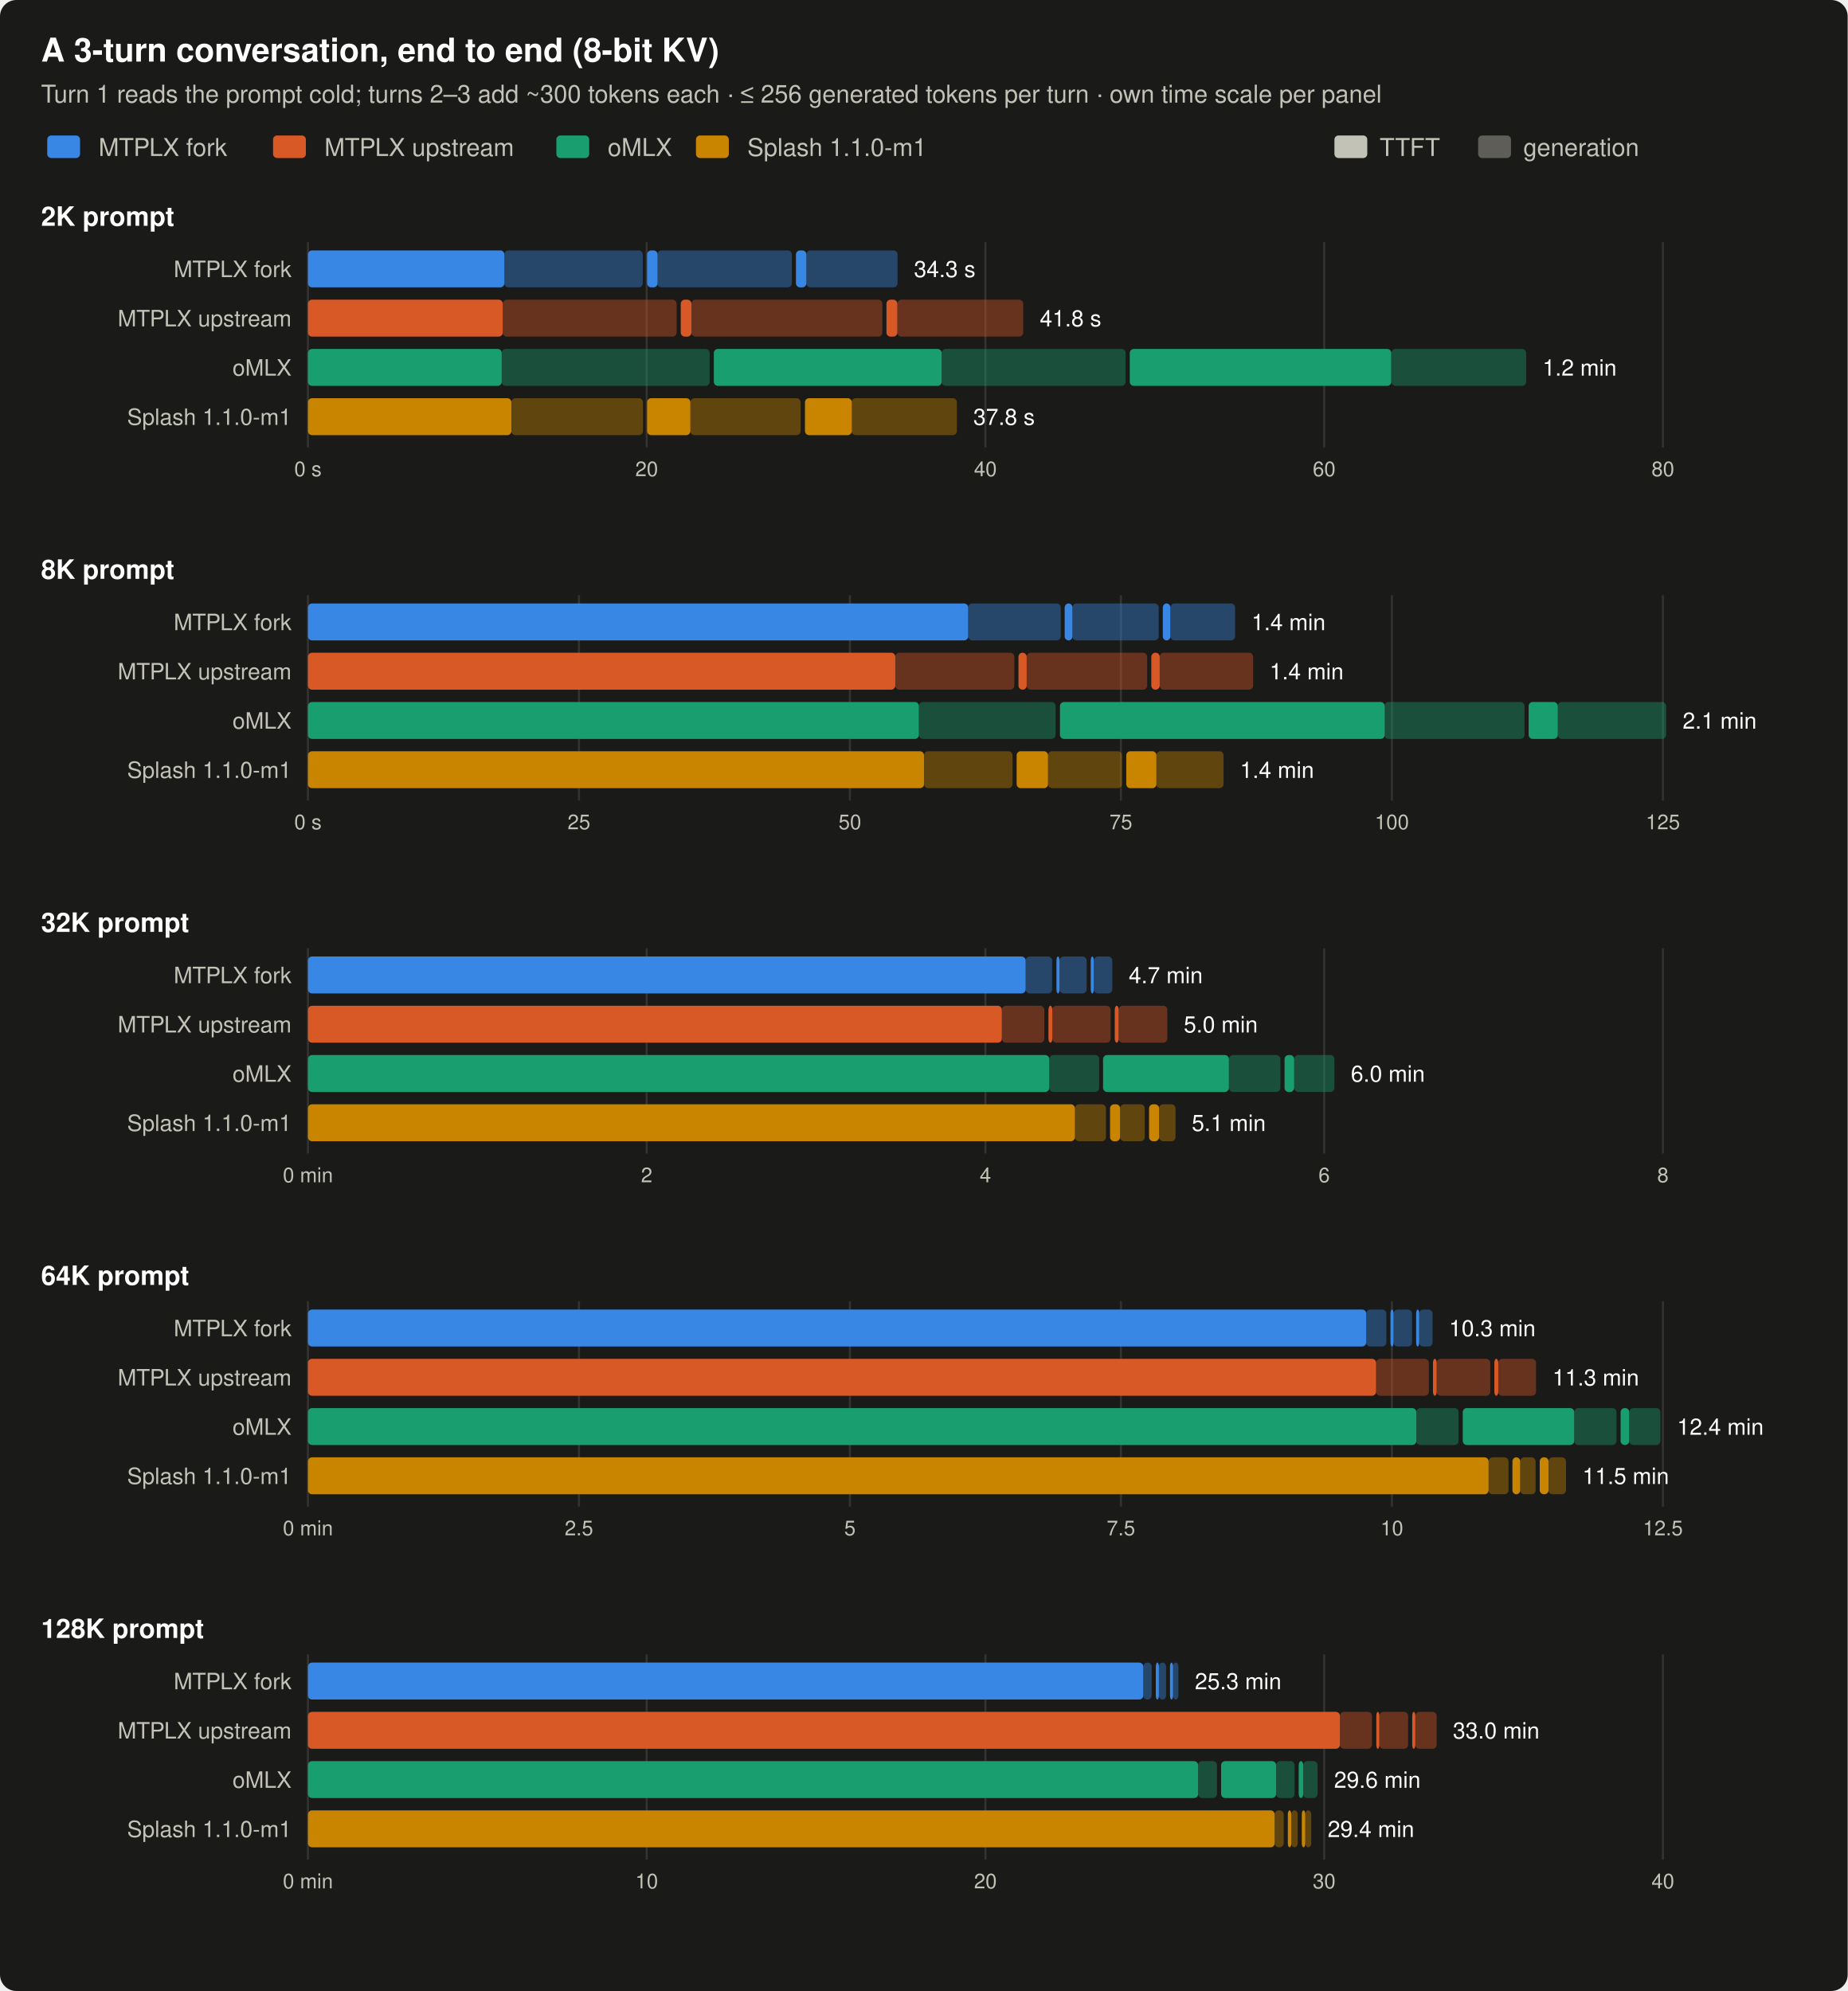
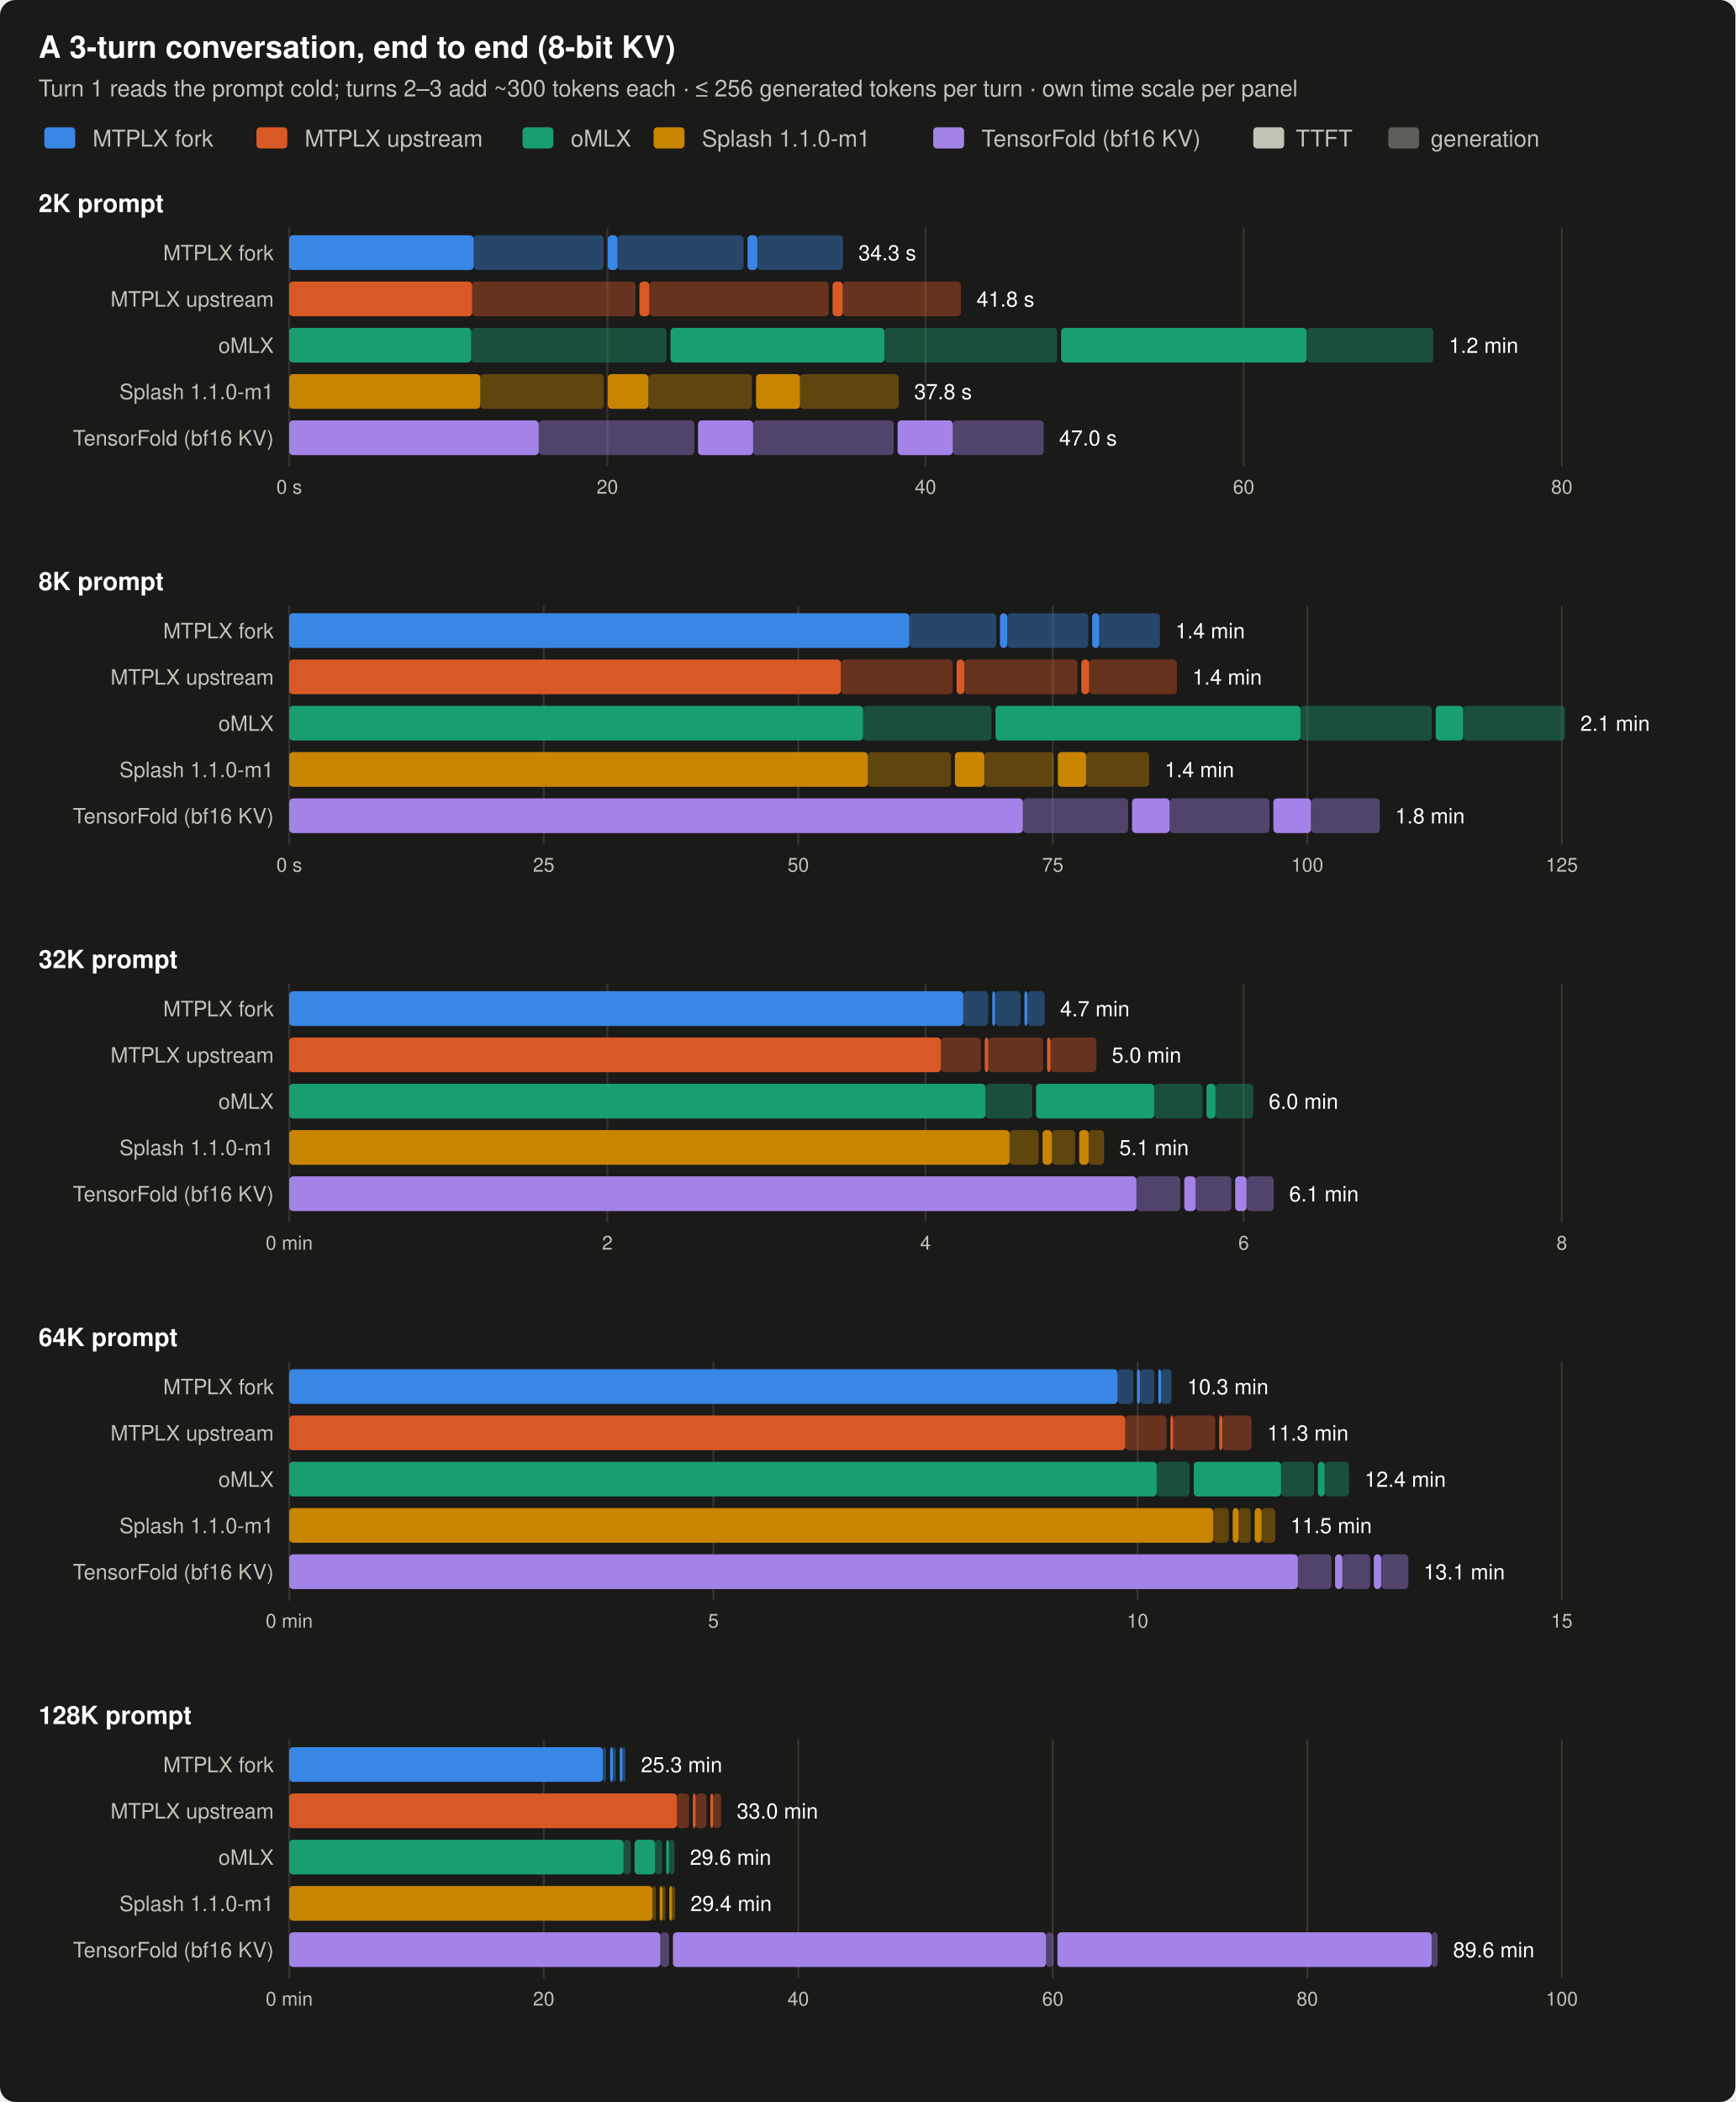
- <svg xmlns="http://www.w3.org/2000/svg" viewBox="0 0 900 970" width="900" height="970" role="img" aria-label="A 3-turn conversation, end to end (8-bit KV)" font-family="-apple-system,BlinkMacSystemFont,Segoe UI,Helvetica,Arial,sans-serif">
-   <rect width="900" height="970" rx="8" fill="#1a1a19" />
+ <svg xmlns="http://www.w3.org/2000/svg" viewBox="0 0 900 1090" width="900" height="1090" role="img" aria-label="A 3-turn conversation, end to end (8-bit KV)" font-family="-apple-system,BlinkMacSystemFont,Segoe UI,Helvetica,Arial,sans-serif">
+   <rect width="900" height="1090" rx="8" fill="#1a1a19" />
  <text x="20" y="30" fill="#ffffff" font-size="16" font-weight="600">A 3-turn conversation, end to end (8-bit KV)</text>
  <text x="20" y="50" fill="#c3c2b7" font-size="12">Turn 1 reads the prompt cold; turns 2–3 add ~300 tokens each · ≤ 256 generated tokens per turn · own time scale per panel</text>
  <rect x="23" y="66" width="16" height="11" rx="2" fill="#3987e5" />
  <text x="48" y="76" fill="#c3c2b7" font-size="12">MTPLX fork</text>
  <rect x="133" y="66" width="16" height="11" rx="2" fill="#d95926" />
  <text x="158" y="76" fill="#c3c2b7" font-size="12">MTPLX upstream</text>
  <rect x="271" y="66" width="16" height="11" rx="2" fill="#199e70" />
  <text x="296" y="76" fill="#c3c2b7" font-size="12">oMLX</text>
  <rect x="339" y="66" width="16" height="11" rx="2" fill="#c98500" />
  <text x="364" y="76" fill="#c3c2b7" font-size="12">Splash 1.1.0-m1</text>
+   <rect x="484" y="66" width="16" height="11" rx="2" fill="#a483e8" />
+   <text x="509" y="76" fill="#c3c2b7" font-size="12">TensorFold (bf16 KV)</text>
  <rect x="650" y="66" width="16" height="11" rx="2" fill="#c3c2b7" />
  <text x="672" y="76" fill="#c3c2b7" font-size="12">TTFT</text>
  <rect x="720" y="66" width="16" height="11" rx="2" fill="#c3c2b7" fill-opacity="0.4" />
  <text x="742" y="76" fill="#c3c2b7" font-size="12">generation</text>
  <text x="20" y="110" fill="#ffffff" font-size="13" font-weight="600">2K prompt</text>
-   <line x1="150.0" x2="150.0" y1="118" y2="218" stroke="#34332f" />
-   <text x="150.0" y="232" fill="#c3c2b7" font-size="10" text-anchor="middle">0 s</text>
-   <line x1="315.0" x2="315.0" y1="118" y2="218" stroke="#34332f" />
-   <text x="315.0" y="232" fill="#c3c2b7" font-size="10" text-anchor="middle">20 </text>
-   <line x1="480.0" x2="480.0" y1="118" y2="218" stroke="#34332f" />
-   <text x="480.0" y="232" fill="#c3c2b7" font-size="10" text-anchor="middle">40 </text>
-   <line x1="645.0" x2="645.0" y1="118" y2="218" stroke="#34332f" />
-   <text x="645.0" y="232" fill="#c3c2b7" font-size="10" text-anchor="middle">60 </text>
-   <line x1="810.0" x2="810.0" y1="118" y2="218" stroke="#34332f" />
-   <text x="810.0" y="232" fill="#c3c2b7" font-size="10" text-anchor="middle">80 </text>
+   <line x1="150.0" x2="150.0" y1="118" y2="242" stroke="#34332f" />
+   <text x="150.0" y="256" fill="#c3c2b7" font-size="10" text-anchor="middle">0 s</text>
+   <line x1="315.0" x2="315.0" y1="118" y2="242" stroke="#34332f" />
+   <text x="315.0" y="256" fill="#c3c2b7" font-size="10" text-anchor="middle">20 </text>
+   <line x1="480.0" x2="480.0" y1="118" y2="242" stroke="#34332f" />
+   <text x="480.0" y="256" fill="#c3c2b7" font-size="10" text-anchor="middle">40 </text>
+   <line x1="645.0" x2="645.0" y1="118" y2="242" stroke="#34332f" />
+   <text x="645.0" y="256" fill="#c3c2b7" font-size="10" text-anchor="middle">60 </text>
+   <line x1="810.0" x2="810.0" y1="118" y2="242" stroke="#34332f" />
+   <text x="810.0" y="256" fill="#c3c2b7" font-size="10" text-anchor="middle">80 </text>
  <text x="142" y="135" fill="#c3c2b7" font-size="11" text-anchor="end">MTPLX fork</text>
  <rect x="150.0" y="122" width="95.7" height="18" rx="2" fill="#3987e5" />
  <rect x="245.7" y="122" width="67.4" height="18" rx="2" fill="#3987e5" fill-opacity="0.4" />
  <rect x="315.2" y="122" width="5.1" height="18" rx="2" fill="#3987e5" />
  <rect x="320.2" y="122" width="65.5" height="18" rx="2" fill="#3987e5" fill-opacity="0.4" />
  <rect x="387.7" y="122" width="5.1" height="18" rx="2" fill="#3987e5" />
  <rect x="392.8" y="122" width="44.4" height="18" rx="2" fill="#3987e5" fill-opacity="0.4" />
  <text x="445.2" y="135" fill="#ffffff" font-size="11">34.3 s</text>
  <text x="142" y="159" fill="#c3c2b7" font-size="11" text-anchor="end">MTPLX upstream</text>
  <rect x="150.0" y="146" width="94.9" height="18" rx="2" fill="#d95926" />
  <rect x="244.9" y="146" width="84.7" height="18" rx="2" fill="#d95926" fill-opacity="0.4" />
  <rect x="331.6" y="146" width="5.2" height="18" rx="2" fill="#d95926" />
  <rect x="336.8" y="146" width="93.0" height="18" rx="2" fill="#d95926" fill-opacity="0.4" />
  <rect x="431.8" y="146" width="5.3" height="18" rx="2" fill="#d95926" />
  <rect x="437.1" y="146" width="61.3" height="18" rx="2" fill="#d95926" fill-opacity="0.4" />
  <text x="506.5" y="159" fill="#ffffff" font-size="11">41.8 s</text>
  <text x="142" y="183" fill="#c3c2b7" font-size="11" text-anchor="end">oMLX</text>
  <rect x="150.0" y="170" width="94.4" height="18" rx="2" fill="#199e70" />
  <rect x="244.4" y="170" width="101.3" height="18" rx="2" fill="#199e70" fill-opacity="0.4" />
  <rect x="347.7" y="170" width="111.0" height="18" rx="2" fill="#199e70" />
  <rect x="458.7" y="170" width="89.6" height="18" rx="2" fill="#199e70" fill-opacity="0.4" />
  <rect x="550.3" y="170" width="127.4" height="18" rx="2" fill="#199e70" />
  <rect x="677.8" y="170" width="65.6" height="18" rx="2" fill="#199e70" fill-opacity="0.4" />
  <text x="751.4" y="183" fill="#ffffff" font-size="11">1.2 min</text>
  <text x="142" y="207" fill="#c3c2b7" font-size="11" text-anchor="end">Splash 1.1.0-m1</text>
  <rect x="150.0" y="194" width="99.1" height="18" rx="2" fill="#c98500" />
  <rect x="249.1" y="194" width="64.1" height="18" rx="2" fill="#c98500" fill-opacity="0.4" />
  <rect x="315.2" y="194" width="21.1" height="18" rx="2" fill="#c98500" />
  <rect x="336.3" y="194" width="53.7" height="18" rx="2" fill="#c98500" fill-opacity="0.4" />
  <rect x="392.1" y="194" width="22.8" height="18" rx="2" fill="#c98500" />
  <rect x="414.8" y="194" width="51.3" height="18" rx="2" fill="#c98500" fill-opacity="0.4" />
  <text x="474.1" y="207" fill="#ffffff" font-size="11">37.8 s</text>
-   <text x="20" y="282" fill="#ffffff" font-size="13" font-weight="600">8K prompt</text>
-   <line x1="150.0" x2="150.0" y1="290" y2="390" stroke="#34332f" />
-   <text x="150.0" y="404" fill="#c3c2b7" font-size="10" text-anchor="middle">0 s</text>
-   <line x1="282.0" x2="282.0" y1="290" y2="390" stroke="#34332f" />
-   <text x="282.0" y="404" fill="#c3c2b7" font-size="10" text-anchor="middle">25 </text>
-   <line x1="414.0" x2="414.0" y1="290" y2="390" stroke="#34332f" />
-   <text x="414.0" y="404" fill="#c3c2b7" font-size="10" text-anchor="middle">50 </text>
-   <line x1="546.0" x2="546.0" y1="290" y2="390" stroke="#34332f" />
-   <text x="546.0" y="404" fill="#c3c2b7" font-size="10" text-anchor="middle">75 </text>
-   <line x1="678.0" x2="678.0" y1="290" y2="390" stroke="#34332f" />
-   <text x="678.0" y="404" fill="#c3c2b7" font-size="10" text-anchor="middle">100 </text>
-   <line x1="810.0" x2="810.0" y1="290" y2="390" stroke="#34332f" />
-   <text x="810.0" y="404" fill="#c3c2b7" font-size="10" text-anchor="middle">125 </text>
-   <text x="142" y="307" fill="#c3c2b7" font-size="11" text-anchor="end">MTPLX fork</text>
-   <rect x="150.0" y="294" width="321.6" height="18" rx="2" fill="#3987e5" />
-   <rect x="471.6" y="294" width="45.1" height="18" rx="2" fill="#3987e5" fill-opacity="0.4" />
-   <rect x="518.6" y="294" width="3.8" height="18" rx="2" fill="#3987e5" />
-   <rect x="522.4" y="294" width="42.0" height="18" rx="2" fill="#3987e5" fill-opacity="0.4" />
-   <rect x="566.4" y="294" width="3.7" height="18" rx="2" fill="#3987e5" />
-   <rect x="570.1" y="294" width="31.5" height="18" rx="2" fill="#3987e5" fill-opacity="0.4" />
-   <text x="609.6" y="307" fill="#ffffff" font-size="11">1.4 min</text>
-   <text x="142" y="331" fill="#c3c2b7" font-size="11" text-anchor="end">MTPLX upstream</text>
-   <rect x="150.0" y="318" width="286.1" height="18" rx="2" fill="#d95926" />
-   <rect x="436.1" y="318" width="58.0" height="18" rx="2" fill="#d95926" fill-opacity="0.4" />
-   <rect x="496.1" y="318" width="4.0" height="18" rx="2" fill="#d95926" />
-   <rect x="500.1" y="318" width="58.7" height="18" rx="2" fill="#d95926" fill-opacity="0.4" />
-   <rect x="560.8" y="318" width="4.1" height="18" rx="2" fill="#d95926" />
-   <rect x="564.9" y="318" width="45.5" height="18" rx="2" fill="#d95926" fill-opacity="0.4" />
-   <text x="618.4" y="331" fill="#ffffff" font-size="11">1.4 min</text>
-   <text x="142" y="355" fill="#c3c2b7" font-size="11" text-anchor="end">oMLX</text>
-   <rect x="150.0" y="342" width="297.6" height="18" rx="2" fill="#199e70" />
-   <rect x="447.6" y="342" width="66.6" height="18" rx="2" fill="#199e70" fill-opacity="0.4" />
-   <rect x="516.3" y="342" width="158.2" height="18" rx="2" fill="#199e70" />
-   <rect x="674.4" y="342" width="68.2" height="18" rx="2" fill="#199e70" fill-opacity="0.4" />
-   <rect x="744.6" y="342" width="14.2" height="18" rx="2" fill="#199e70" />
-   <rect x="758.8" y="342" width="52.8" height="18" rx="2" fill="#199e70" fill-opacity="0.4" />
-   <text x="819.6" y="355" fill="#ffffff" font-size="11">2.1 min</text>
-   <text x="142" y="379" fill="#c3c2b7" font-size="11" text-anchor="end">Splash 1.1.0-m1</text>
-   <rect x="150.0" y="366" width="300.1" height="18" rx="2" fill="#c98500" />
-   <rect x="450.1" y="366" width="43.1" height="18" rx="2" fill="#c98500" fill-opacity="0.4" />
-   <rect x="495.2" y="366" width="15.3" height="18" rx="2" fill="#c98500" />
-   <rect x="510.5" y="366" width="36.0" height="18" rx="2" fill="#c98500" fill-opacity="0.4" />
-   <rect x="548.6" y="366" width="14.7" height="18" rx="2" fill="#c98500" />
-   <rect x="563.3" y="366" width="32.7" height="18" rx="2" fill="#c98500" fill-opacity="0.4" />
-   <text x="604.0" y="379" fill="#ffffff" font-size="11">1.4 min</text>
-   <text x="20" y="454" fill="#ffffff" font-size="13" font-weight="600">32K prompt</text>
-   <line x1="150.0" x2="150.0" y1="462" y2="562" stroke="#34332f" />
-   <text x="150.0" y="576" fill="#c3c2b7" font-size="10" text-anchor="middle">0 min</text>
-   <line x1="315.0" x2="315.0" y1="462" y2="562" stroke="#34332f" />
-   <text x="315.0" y="576" fill="#c3c2b7" font-size="10" text-anchor="middle">2 </text>
-   <line x1="480.0" x2="480.0" y1="462" y2="562" stroke="#34332f" />
-   <text x="480.0" y="576" fill="#c3c2b7" font-size="10" text-anchor="middle">4 </text>
-   <line x1="645.0" x2="645.0" y1="462" y2="562" stroke="#34332f" />
-   <text x="645.0" y="576" fill="#c3c2b7" font-size="10" text-anchor="middle">6 </text>
-   <line x1="810.0" x2="810.0" y1="462" y2="562" stroke="#34332f" />
-   <text x="810.0" y="576" fill="#c3c2b7" font-size="10" text-anchor="middle">8 </text>
-   <text x="142" y="479" fill="#c3c2b7" font-size="11" text-anchor="end">MTPLX fork</text>
-   <rect x="150.0" y="466" width="349.6" height="18" rx="2" fill="#3987e5" />
-   <rect x="499.6" y="466" width="12.9" height="18" rx="2" fill="#3987e5" fill-opacity="0.4" />
-   <rect x="514.6" y="466" width="1.5" height="18" rx="2" fill="#3987e5" />
-   <rect x="516.1" y="466" width="13.2" height="18" rx="2" fill="#3987e5" fill-opacity="0.4" />
-   <rect x="531.3" y="466" width="1.5" height="18" rx="2" fill="#3987e5" />
-   <rect x="532.8" y="466" width="9.0" height="18" rx="2" fill="#3987e5" fill-opacity="0.4" />
-   <text x="549.8" y="479" fill="#ffffff" font-size="11">4.7 min</text>
-   <text x="142" y="503" fill="#c3c2b7" font-size="11" text-anchor="end">MTPLX upstream</text>
-   <rect x="150.0" y="490" width="338.0" height="18" rx="2" fill="#d95926" />
-   <rect x="488.0" y="490" width="20.7" height="18" rx="2" fill="#d95926" fill-opacity="0.4" />
-   <rect x="510.7" y="490" width="1.9" height="18" rx="2" fill="#d95926" />
-   <rect x="512.6" y="490" width="28.4" height="18" rx="2" fill="#d95926" fill-opacity="0.4" />
-   <rect x="543.0" y="490" width="1.9" height="18" rx="2" fill="#d95926" />
-   <rect x="544.9" y="490" width="23.7" height="18" rx="2" fill="#d95926" fill-opacity="0.4" />
-   <text x="576.6" y="503" fill="#ffffff" font-size="11">5.0 min</text>
-   <text x="142" y="527" fill="#c3c2b7" font-size="11" text-anchor="end">oMLX</text>
-   <rect x="150.0" y="514" width="361.1" height="18" rx="2" fill="#199e70" />
-   <rect x="511.1" y="514" width="24.3" height="18" rx="2" fill="#199e70" fill-opacity="0.4" />
-   <rect x="537.3" y="514" width="61.3" height="18" rx="2" fill="#199e70" />
-   <rect x="598.6" y="514" width="25.1" height="18" rx="2" fill="#199e70" fill-opacity="0.4" />
-   <rect x="625.7" y="514" width="4.7" height="18" rx="2" fill="#199e70" />
-   <rect x="630.4" y="514" width="19.6" height="18" rx="2" fill="#199e70" fill-opacity="0.4" />
-   <text x="658.0" y="527" fill="#ffffff" font-size="11">6.0 min</text>
-   <text x="142" y="551" fill="#c3c2b7" font-size="11" text-anchor="end">Splash 1.1.0-m1</text>
-   <rect x="150.0" y="538" width="373.6" height="18" rx="2" fill="#c98500" />
-   <rect x="523.6" y="538" width="15.1" height="18" rx="2" fill="#c98500" fill-opacity="0.4" />
-   <rect x="540.7" y="538" width="4.9" height="18" rx="2" fill="#c98500" />
-   <rect x="545.6" y="538" width="12.0" height="18" rx="2" fill="#c98500" fill-opacity="0.4" />
-   <rect x="559.7" y="538" width="4.9" height="18" rx="2" fill="#c98500" />
-   <rect x="564.6" y="538" width="8.0" height="18" rx="2" fill="#c98500" fill-opacity="0.4" />
-   <text x="580.5" y="551" fill="#ffffff" font-size="11">5.1 min</text>
-   <text x="20" y="626" fill="#ffffff" font-size="13" font-weight="600">64K prompt</text>
-   <line x1="150.0" x2="150.0" y1="634" y2="734" stroke="#34332f" />
-   <text x="150.0" y="748" fill="#c3c2b7" font-size="10" text-anchor="middle">0 min</text>
-   <line x1="282.0" x2="282.0" y1="634" y2="734" stroke="#34332f" />
-   <text x="282.0" y="748" fill="#c3c2b7" font-size="10" text-anchor="middle">2.5 </text>
-   <line x1="414.0" x2="414.0" y1="634" y2="734" stroke="#34332f" />
-   <text x="414.0" y="748" fill="#c3c2b7" font-size="10" text-anchor="middle">5 </text>
-   <line x1="546.0" x2="546.0" y1="634" y2="734" stroke="#34332f" />
-   <text x="546.0" y="748" fill="#c3c2b7" font-size="10" text-anchor="middle">7.5 </text>
-   <line x1="678.0" x2="678.0" y1="634" y2="734" stroke="#34332f" />
-   <text x="678.0" y="748" fill="#c3c2b7" font-size="10" text-anchor="middle">10 </text>
-   <line x1="810.0" x2="810.0" y1="634" y2="734" stroke="#34332f" />
-   <text x="810.0" y="748" fill="#c3c2b7" font-size="10" text-anchor="middle">12.5 </text>
-   <text x="142" y="651" fill="#c3c2b7" font-size="11" text-anchor="end">MTPLX fork</text>
-   <rect x="150.0" y="638" width="515.5" height="18" rx="2" fill="#3987e5" />
-   <rect x="665.5" y="638" width="9.8" height="18" rx="2" fill="#3987e5" fill-opacity="0.4" />
-   <rect x="677.3" y="638" width="1.5" height="18" rx="2" fill="#3987e5" />
-   <rect x="678.8" y="638" width="9.0" height="18" rx="2" fill="#3987e5" fill-opacity="0.4" />
-   <rect x="689.8" y="638" width="1.5" height="18" rx="2" fill="#3987e5" />
-   <rect x="691.3" y="638" width="6.5" height="18" rx="2" fill="#3987e5" fill-opacity="0.4" />
-   <text x="705.8" y="651" fill="#ffffff" font-size="11">10.3 min</text>
-   <text x="142" y="675" fill="#c3c2b7" font-size="11" text-anchor="end">MTPLX upstream</text>
-   <rect x="150.0" y="662" width="520.3" height="18" rx="2" fill="#d95926" />
-   <rect x="670.3" y="662" width="25.7" height="18" rx="2" fill="#d95926" fill-opacity="0.4" />
-   <rect x="698.0" y="662" width="1.8" height="18" rx="2" fill="#d95926" />
-   <rect x="699.8" y="662" width="26.1" height="18" rx="2" fill="#d95926" fill-opacity="0.4" />
-   <rect x="727.9" y="662" width="1.9" height="18" rx="2" fill="#d95926" />
-   <rect x="729.8" y="662" width="18.4" height="18" rx="2" fill="#d95926" fill-opacity="0.4" />
-   <text x="756.2" y="675" fill="#ffffff" font-size="11">11.3 min</text>
-   <text x="142" y="699" fill="#c3c2b7" font-size="11" text-anchor="end">oMLX</text>
-   <rect x="150.0" y="686" width="539.9" height="18" rx="2" fill="#199e70" />
-   <rect x="689.9" y="686" width="20.6" height="18" rx="2" fill="#199e70" fill-opacity="0.4" />
-   <rect x="712.5" y="686" width="54.3" height="18" rx="2" fill="#199e70" />
-   <rect x="766.8" y="686" width="20.6" height="18" rx="2" fill="#199e70" fill-opacity="0.4" />
-   <rect x="789.4" y="686" width="4.2" height="18" rx="2" fill="#199e70" />
-   <rect x="793.6" y="686" width="15.2" height="18" rx="2" fill="#199e70" fill-opacity="0.4" />
-   <text x="816.9" y="699" fill="#ffffff" font-size="11">12.4 min</text>
-   <text x="142" y="723" fill="#c3c2b7" font-size="11" text-anchor="end">Splash 1.1.0-m1</text>
-   <rect x="150.0" y="710" width="575.1" height="18" rx="2" fill="#c98500" />
-   <rect x="725.1" y="710" width="9.7" height="18" rx="2" fill="#c98500" fill-opacity="0.4" />
-   <rect x="736.7" y="710" width="3.8" height="18" rx="2" fill="#c98500" />
-   <rect x="740.5" y="710" width="7.5" height="18" rx="2" fill="#c98500" fill-opacity="0.4" />
-   <rect x="750.0" y="710" width="4.3" height="18" rx="2" fill="#c98500" />
-   <rect x="754.3" y="710" width="8.5" height="18" rx="2" fill="#c98500" fill-opacity="0.4" />
-   <text x="770.8" y="723" fill="#ffffff" font-size="11">11.5 min</text>
-   <text x="20" y="798" fill="#ffffff" font-size="13" font-weight="600">128K prompt</text>
-   <line x1="150.0" x2="150.0" y1="806" y2="906" stroke="#34332f" />
-   <text x="150.0" y="920" fill="#c3c2b7" font-size="10" text-anchor="middle">0 min</text>
-   <line x1="315.0" x2="315.0" y1="806" y2="906" stroke="#34332f" />
-   <text x="315.0" y="920" fill="#c3c2b7" font-size="10" text-anchor="middle">10 </text>
-   <line x1="480.0" x2="480.0" y1="806" y2="906" stroke="#34332f" />
-   <text x="480.0" y="920" fill="#c3c2b7" font-size="10" text-anchor="middle">20 </text>
-   <line x1="645.0" x2="645.0" y1="806" y2="906" stroke="#34332f" />
-   <text x="645.0" y="920" fill="#c3c2b7" font-size="10" text-anchor="middle">30 </text>
-   <line x1="810.0" x2="810.0" y1="806" y2="906" stroke="#34332f" />
-   <text x="810.0" y="920" fill="#c3c2b7" font-size="10" text-anchor="middle">40 </text>
-   <text x="142" y="823" fill="#c3c2b7" font-size="11" text-anchor="end">MTPLX fork</text>
-   <rect x="150.0" y="810" width="406.9" height="18" rx="2" fill="#3987e5" />
-   <rect x="556.9" y="810" width="4.1" height="18" rx="2" fill="#3987e5" fill-opacity="0.4" />
-   <rect x="563.0" y="810" width="1.5" height="18" rx="2" fill="#3987e5" />
-   <rect x="564.5" y="810" width="3.5" height="18" rx="2" fill="#3987e5" fill-opacity="0.4" />
-   <rect x="569.9" y="810" width="1.5" height="18" rx="2" fill="#3987e5" />
-   <rect x="571.4" y="810" width="2.6" height="18" rx="2" fill="#3987e5" fill-opacity="0.4" />
-   <text x="582.0" y="823" fill="#ffffff" font-size="11">25.3 min</text>
-   <text x="142" y="847" fill="#c3c2b7" font-size="11" text-anchor="end">MTPLX upstream</text>
-   <rect x="150.0" y="834" width="502.7" height="18" rx="2" fill="#d95926" />
-   <rect x="652.7" y="834" width="15.6" height="18" rx="2" fill="#d95926" fill-opacity="0.4" />
-   <rect x="670.4" y="834" width="1.5" height="18" rx="2" fill="#d95926" />
-   <rect x="671.9" y="834" width="14.0" height="18" rx="2" fill="#d95926" fill-opacity="0.4" />
-   <rect x="687.9" y="834" width="1.5" height="18" rx="2" fill="#d95926" />
-   <rect x="689.4" y="834" width="10.4" height="18" rx="2" fill="#d95926" fill-opacity="0.4" />
-   <text x="707.7" y="847" fill="#ffffff" font-size="11">33.0 min</text>
-   <text x="142" y="871" fill="#c3c2b7" font-size="11" text-anchor="end">oMLX</text>
-   <rect x="150.0" y="858" width="433.6" height="18" rx="2" fill="#199e70" />
-   <rect x="583.6" y="858" width="9.2" height="18" rx="2" fill="#199e70" fill-opacity="0.4" />
-   <rect x="594.8" y="858" width="26.8" height="18" rx="2" fill="#199e70" />
-   <rect x="621.6" y="858" width="9.0" height="18" rx="2" fill="#199e70" fill-opacity="0.4" />
-   <rect x="632.6" y="858" width="2.2" height="18" rx="2" fill="#199e70" />
-   <rect x="634.8" y="858" width="7.0" height="18" rx="2" fill="#199e70" fill-opacity="0.4" />
-   <text x="649.8" y="871" fill="#ffffff" font-size="11">29.6 min</text>
-   <text x="142" y="895" fill="#c3c2b7" font-size="11" text-anchor="end">Splash 1.1.0-m1</text>
-   <rect x="150.0" y="882" width="470.9" height="18" rx="2" fill="#c98500" />
-   <rect x="620.9" y="882" width="4.4" height="18" rx="2" fill="#c98500" fill-opacity="0.4" />
-   <rect x="627.3" y="882" width="1.7" height="18" rx="2" fill="#c98500" />
-   <rect x="629.0" y="882" width="3.1" height="18" rx="2" fill="#c98500" fill-opacity="0.4" />
-   <rect x="634.1" y="882" width="1.7" height="18" rx="2" fill="#c98500" />
-   <rect x="635.8" y="882" width="2.9" height="18" rx="2" fill="#c98500" fill-opacity="0.4" />
-   <text x="646.7" y="895" fill="#ffffff" font-size="11">29.4 min</text>
+   <text x="142" y="231" fill="#c3c2b7" font-size="11" text-anchor="end">TensorFold (bf16 KV)</text>
+   <rect x="150.0" y="218" width="129.4" height="18" rx="2" fill="#a483e8" />
+   <rect x="279.4" y="218" width="80.7" height="18" rx="2" fill="#a483e8" fill-opacity="0.4" />
+   <rect x="362.0" y="218" width="28.6" height="18" rx="2" fill="#a483e8" />
+   <rect x="390.6" y="218" width="72.9" height="18" rx="2" fill="#a483e8" fill-opacity="0.4" />
+   <rect x="465.5" y="218" width="28.7" height="18" rx="2" fill="#a483e8" />
+   <rect x="494.2" y="218" width="47.1" height="18" rx="2" fill="#a483e8" fill-opacity="0.4" />
+   <text x="549.3" y="231" fill="#ffffff" font-size="11">47.0 s</text>
+   <text x="20" y="306" fill="#ffffff" font-size="13" font-weight="600">8K prompt</text>
+   <line x1="150.0" x2="150.0" y1="314" y2="438" stroke="#34332f" />
+   <text x="150.0" y="452" fill="#c3c2b7" font-size="10" text-anchor="middle">0 s</text>
+   <line x1="282.0" x2="282.0" y1="314" y2="438" stroke="#34332f" />
+   <text x="282.0" y="452" fill="#c3c2b7" font-size="10" text-anchor="middle">25 </text>
+   <line x1="414.0" x2="414.0" y1="314" y2="438" stroke="#34332f" />
+   <text x="414.0" y="452" fill="#c3c2b7" font-size="10" text-anchor="middle">50 </text>
+   <line x1="546.0" x2="546.0" y1="314" y2="438" stroke="#34332f" />
+   <text x="546.0" y="452" fill="#c3c2b7" font-size="10" text-anchor="middle">75 </text>
+   <line x1="678.0" x2="678.0" y1="314" y2="438" stroke="#34332f" />
+   <text x="678.0" y="452" fill="#c3c2b7" font-size="10" text-anchor="middle">100 </text>
+   <line x1="810.0" x2="810.0" y1="314" y2="438" stroke="#34332f" />
+   <text x="810.0" y="452" fill="#c3c2b7" font-size="10" text-anchor="middle">125 </text>
+   <text x="142" y="331" fill="#c3c2b7" font-size="11" text-anchor="end">MTPLX fork</text>
+   <rect x="150.0" y="318" width="321.6" height="18" rx="2" fill="#3987e5" />
+   <rect x="471.6" y="318" width="45.1" height="18" rx="2" fill="#3987e5" fill-opacity="0.4" />
+   <rect x="518.6" y="318" width="3.8" height="18" rx="2" fill="#3987e5" />
+   <rect x="522.4" y="318" width="42.0" height="18" rx="2" fill="#3987e5" fill-opacity="0.4" />
+   <rect x="566.4" y="318" width="3.7" height="18" rx="2" fill="#3987e5" />
+   <rect x="570.1" y="318" width="31.5" height="18" rx="2" fill="#3987e5" fill-opacity="0.4" />
+   <text x="609.6" y="331" fill="#ffffff" font-size="11">1.4 min</text>
+   <text x="142" y="355" fill="#c3c2b7" font-size="11" text-anchor="end">MTPLX upstream</text>
+   <rect x="150.0" y="342" width="286.1" height="18" rx="2" fill="#d95926" />
+   <rect x="436.1" y="342" width="58.0" height="18" rx="2" fill="#d95926" fill-opacity="0.4" />
+   <rect x="496.1" y="342" width="4.0" height="18" rx="2" fill="#d95926" />
+   <rect x="500.1" y="342" width="58.7" height="18" rx="2" fill="#d95926" fill-opacity="0.4" />
+   <rect x="560.8" y="342" width="4.1" height="18" rx="2" fill="#d95926" />
+   <rect x="564.9" y="342" width="45.5" height="18" rx="2" fill="#d95926" fill-opacity="0.4" />
+   <text x="618.4" y="355" fill="#ffffff" font-size="11">1.4 min</text>
+   <text x="142" y="379" fill="#c3c2b7" font-size="11" text-anchor="end">oMLX</text>
+   <rect x="150.0" y="366" width="297.6" height="18" rx="2" fill="#199e70" />
+   <rect x="447.6" y="366" width="66.6" height="18" rx="2" fill="#199e70" fill-opacity="0.4" />
+   <rect x="516.3" y="366" width="158.2" height="18" rx="2" fill="#199e70" />
+   <rect x="674.4" y="366" width="68.2" height="18" rx="2" fill="#199e70" fill-opacity="0.4" />
+   <rect x="744.6" y="366" width="14.2" height="18" rx="2" fill="#199e70" />
+   <rect x="758.8" y="366" width="52.8" height="18" rx="2" fill="#199e70" fill-opacity="0.4" />
+   <text x="819.6" y="379" fill="#ffffff" font-size="11">2.1 min</text>
+   <text x="142" y="403" fill="#c3c2b7" font-size="11" text-anchor="end">Splash 1.1.0-m1</text>
+   <rect x="150.0" y="390" width="300.1" height="18" rx="2" fill="#c98500" />
+   <rect x="450.1" y="390" width="43.1" height="18" rx="2" fill="#c98500" fill-opacity="0.4" />
+   <rect x="495.2" y="390" width="15.3" height="18" rx="2" fill="#c98500" />
+   <rect x="510.5" y="390" width="36.0" height="18" rx="2" fill="#c98500" fill-opacity="0.4" />
+   <rect x="548.6" y="390" width="14.7" height="18" rx="2" fill="#c98500" />
+   <rect x="563.3" y="390" width="32.7" height="18" rx="2" fill="#c98500" fill-opacity="0.4" />
+   <text x="604.0" y="403" fill="#ffffff" font-size="11">1.4 min</text>
+   <text x="142" y="427" fill="#c3c2b7" font-size="11" text-anchor="end">TensorFold (bf16 KV)</text>
+   <rect x="150.0" y="414" width="380.5" height="18" rx="2" fill="#a483e8" />
+   <rect x="530.5" y="414" width="54.6" height="18" rx="2" fill="#a483e8" fill-opacity="0.4" />
+   <rect x="587.1" y="414" width="19.5" height="18" rx="2" fill="#a483e8" />
+   <rect x="606.6" y="414" width="51.8" height="18" rx="2" fill="#a483e8" fill-opacity="0.4" />
+   <rect x="660.4" y="414" width="19.5" height="18" rx="2" fill="#a483e8" />
+   <rect x="679.9" y="414" width="35.7" height="18" rx="2" fill="#a483e8" fill-opacity="0.4" />
+   <text x="723.6" y="427" fill="#ffffff" font-size="11">1.8 min</text>
+   <text x="20" y="502" fill="#ffffff" font-size="13" font-weight="600">32K prompt</text>
+   <line x1="150.0" x2="150.0" y1="510" y2="634" stroke="#34332f" />
+   <text x="150.0" y="648" fill="#c3c2b7" font-size="10" text-anchor="middle">0 min</text>
+   <line x1="315.0" x2="315.0" y1="510" y2="634" stroke="#34332f" />
+   <text x="315.0" y="648" fill="#c3c2b7" font-size="10" text-anchor="middle">2 </text>
+   <line x1="480.0" x2="480.0" y1="510" y2="634" stroke="#34332f" />
+   <text x="480.0" y="648" fill="#c3c2b7" font-size="10" text-anchor="middle">4 </text>
+   <line x1="645.0" x2="645.0" y1="510" y2="634" stroke="#34332f" />
+   <text x="645.0" y="648" fill="#c3c2b7" font-size="10" text-anchor="middle">6 </text>
+   <line x1="810.0" x2="810.0" y1="510" y2="634" stroke="#34332f" />
+   <text x="810.0" y="648" fill="#c3c2b7" font-size="10" text-anchor="middle">8 </text>
+   <text x="142" y="527" fill="#c3c2b7" font-size="11" text-anchor="end">MTPLX fork</text>
+   <rect x="150.0" y="514" width="349.6" height="18" rx="2" fill="#3987e5" />
+   <rect x="499.6" y="514" width="12.9" height="18" rx="2" fill="#3987e5" fill-opacity="0.4" />
+   <rect x="514.6" y="514" width="1.5" height="18" rx="2" fill="#3987e5" />
+   <rect x="516.1" y="514" width="13.2" height="18" rx="2" fill="#3987e5" fill-opacity="0.4" />
+   <rect x="531.3" y="514" width="1.5" height="18" rx="2" fill="#3987e5" />
+   <rect x="532.8" y="514" width="9.0" height="18" rx="2" fill="#3987e5" fill-opacity="0.4" />
+   <text x="549.8" y="527" fill="#ffffff" font-size="11">4.7 min</text>
+   <text x="142" y="551" fill="#c3c2b7" font-size="11" text-anchor="end">MTPLX upstream</text>
+   <rect x="150.0" y="538" width="338.0" height="18" rx="2" fill="#d95926" />
+   <rect x="488.0" y="538" width="20.7" height="18" rx="2" fill="#d95926" fill-opacity="0.4" />
+   <rect x="510.7" y="538" width="1.9" height="18" rx="2" fill="#d95926" />
+   <rect x="512.6" y="538" width="28.4" height="18" rx="2" fill="#d95926" fill-opacity="0.4" />
+   <rect x="543.0" y="538" width="1.9" height="18" rx="2" fill="#d95926" />
+   <rect x="544.9" y="538" width="23.7" height="18" rx="2" fill="#d95926" fill-opacity="0.4" />
+   <text x="576.6" y="551" fill="#ffffff" font-size="11">5.0 min</text>
+   <text x="142" y="575" fill="#c3c2b7" font-size="11" text-anchor="end">oMLX</text>
+   <rect x="150.0" y="562" width="361.1" height="18" rx="2" fill="#199e70" />
+   <rect x="511.1" y="562" width="24.3" height="18" rx="2" fill="#199e70" fill-opacity="0.4" />
+   <rect x="537.3" y="562" width="61.3" height="18" rx="2" fill="#199e70" />
+   <rect x="598.6" y="562" width="25.1" height="18" rx="2" fill="#199e70" fill-opacity="0.4" />
+   <rect x="625.7" y="562" width="4.7" height="18" rx="2" fill="#199e70" />
+   <rect x="630.4" y="562" width="19.6" height="18" rx="2" fill="#199e70" fill-opacity="0.4" />
+   <text x="658.0" y="575" fill="#ffffff" font-size="11">6.0 min</text>
+   <text x="142" y="599" fill="#c3c2b7" font-size="11" text-anchor="end">Splash 1.1.0-m1</text>
+   <rect x="150.0" y="586" width="373.6" height="18" rx="2" fill="#c98500" />
+   <rect x="523.6" y="586" width="15.1" height="18" rx="2" fill="#c98500" fill-opacity="0.4" />
+   <rect x="540.7" y="586" width="4.9" height="18" rx="2" fill="#c98500" />
+   <rect x="545.6" y="586" width="12.0" height="18" rx="2" fill="#c98500" fill-opacity="0.4" />
+   <rect x="559.7" y="586" width="4.9" height="18" rx="2" fill="#c98500" />
+   <rect x="564.6" y="586" width="8.0" height="18" rx="2" fill="#c98500" fill-opacity="0.4" />
+   <text x="580.5" y="599" fill="#ffffff" font-size="11">5.1 min</text>
+   <text x="142" y="623" fill="#c3c2b7" font-size="11" text-anchor="end">TensorFold (bf16 KV)</text>
+   <rect x="150.0" y="610" width="439.4" height="18" rx="2" fill="#a483e8" />
+   <rect x="589.4" y="610" width="22.7" height="18" rx="2" fill="#a483e8" fill-opacity="0.4" />
+   <rect x="614.2" y="610" width="5.9" height="18" rx="2" fill="#a483e8" />
+   <rect x="620.1" y="610" width="18.5" height="18" rx="2" fill="#a483e8" fill-opacity="0.4" />
+   <rect x="640.6" y="610" width="5.9" height="18" rx="2" fill="#a483e8" />
+   <rect x="646.6" y="610" width="14.0" height="18" rx="2" fill="#a483e8" fill-opacity="0.4" />
+   <text x="668.6" y="623" fill="#ffffff" font-size="11">6.1 min</text>
+   <text x="20" y="698" fill="#ffffff" font-size="13" font-weight="600">64K prompt</text>
+   <line x1="150.0" x2="150.0" y1="706" y2="830" stroke="#34332f" />
+   <text x="150.0" y="844" fill="#c3c2b7" font-size="10" text-anchor="middle">0 min</text>
+   <line x1="370.0" x2="370.0" y1="706" y2="830" stroke="#34332f" />
+   <text x="370.0" y="844" fill="#c3c2b7" font-size="10" text-anchor="middle">5 </text>
+   <line x1="590.0" x2="590.0" y1="706" y2="830" stroke="#34332f" />
+   <text x="590.0" y="844" fill="#c3c2b7" font-size="10" text-anchor="middle">10 </text>
+   <line x1="810.0" x2="810.0" y1="706" y2="830" stroke="#34332f" />
+   <text x="810.0" y="844" fill="#c3c2b7" font-size="10" text-anchor="middle">15 </text>
+   <text x="142" y="723" fill="#c3c2b7" font-size="11" text-anchor="end">MTPLX fork</text>
+   <rect x="150.0" y="710" width="429.6" height="18" rx="2" fill="#3987e5" />
+   <rect x="579.6" y="710" width="8.2" height="18" rx="2" fill="#3987e5" fill-opacity="0.4" />
+   <rect x="589.7" y="710" width="1.5" height="18" rx="2" fill="#3987e5" />
+   <rect x="591.2" y="710" width="7.5" height="18" rx="2" fill="#3987e5" fill-opacity="0.4" />
+   <rect x="600.7" y="710" width="1.5" height="18" rx="2" fill="#3987e5" />
+   <rect x="602.2" y="710" width="5.4" height="18" rx="2" fill="#3987e5" fill-opacity="0.4" />
+   <text x="615.7" y="723" fill="#ffffff" font-size="11">10.3 min</text>
+   <text x="142" y="747" fill="#c3c2b7" font-size="11" text-anchor="end">MTPLX upstream</text>
+   <rect x="150.0" y="734" width="433.6" height="18" rx="2" fill="#d95926" />
+   <rect x="583.6" y="734" width="21.4" height="18" rx="2" fill="#d95926" fill-opacity="0.4" />
+   <rect x="607.0" y="734" width="1.5" height="18" rx="2" fill="#d95926" />
+   <rect x="608.5" y="734" width="21.8" height="18" rx="2" fill="#d95926" fill-opacity="0.4" />
+   <rect x="632.3" y="734" width="1.6" height="18" rx="2" fill="#d95926" />
+   <rect x="633.8" y="734" width="15.3" height="18" rx="2" fill="#d95926" fill-opacity="0.4" />
+   <text x="657.2" y="747" fill="#ffffff" font-size="11">11.3 min</text>
+   <text x="142" y="771" fill="#c3c2b7" font-size="11" text-anchor="end">oMLX</text>
+   <rect x="150.0" y="758" width="449.9" height="18" rx="2" fill="#199e70" />
+   <rect x="599.9" y="758" width="17.1" height="18" rx="2" fill="#199e70" fill-opacity="0.4" />
+   <rect x="619.1" y="758" width="45.3" height="18" rx="2" fill="#199e70" />
+   <rect x="664.4" y="758" width="17.2" height="18" rx="2" fill="#199e70" fill-opacity="0.4" />
+   <rect x="683.5" y="758" width="3.5" height="18" rx="2" fill="#199e70" />
+   <rect x="687.0" y="758" width="12.7" height="18" rx="2" fill="#199e70" fill-opacity="0.4" />
+   <text x="707.7" y="771" fill="#ffffff" font-size="11">12.4 min</text>
+   <text x="142" y="795" fill="#c3c2b7" font-size="11" text-anchor="end">Splash 1.1.0-m1</text>
+   <rect x="150.0" y="782" width="479.2" height="18" rx="2" fill="#c98500" />
+   <rect x="629.2" y="782" width="8.1" height="18" rx="2" fill="#c98500" fill-opacity="0.4" />
+   <rect x="639.3" y="782" width="3.1" height="18" rx="2" fill="#c98500" />
+   <rect x="642.4" y="782" width="6.3" height="18" rx="2" fill="#c98500" fill-opacity="0.4" />
+   <rect x="650.7" y="782" width="3.6" height="18" rx="2" fill="#c98500" />
+   <rect x="654.3" y="782" width="7.1" height="18" rx="2" fill="#c98500" fill-opacity="0.4" />
+   <text x="669.3" y="795" fill="#ffffff" font-size="11">11.5 min</text>
+   <text x="142" y="819" fill="#c3c2b7" font-size="11" text-anchor="end">TensorFold (bf16 KV)</text>
+   <rect x="150.0" y="806" width="523.1" height="18" rx="2" fill="#a483e8" />
+   <rect x="673.1" y="806" width="17.4" height="18" rx="2" fill="#a483e8" fill-opacity="0.4" />
+   <rect x="692.4" y="806" width="3.8" height="18" rx="2" fill="#a483e8" />
+   <rect x="696.3" y="806" width="14.3" height="18" rx="2" fill="#a483e8" fill-opacity="0.4" />
+   <rect x="712.5" y="806" width="3.8" height="18" rx="2" fill="#a483e8" />
+   <rect x="716.4" y="806" width="14.0" height="18" rx="2" fill="#a483e8" fill-opacity="0.4" />
+   <text x="738.3" y="819" fill="#ffffff" font-size="11">13.1 min</text>
+   <text x="20" y="894" fill="#ffffff" font-size="13" font-weight="600">128K prompt</text>
+   <line x1="150.0" x2="150.0" y1="902" y2="1026" stroke="#34332f" />
+   <text x="150.0" y="1040" fill="#c3c2b7" font-size="10" text-anchor="middle">0 min</text>
+   <line x1="282.0" x2="282.0" y1="902" y2="1026" stroke="#34332f" />
+   <text x="282.0" y="1040" fill="#c3c2b7" font-size="10" text-anchor="middle">20 </text>
+   <line x1="414.0" x2="414.0" y1="902" y2="1026" stroke="#34332f" />
+   <text x="414.0" y="1040" fill="#c3c2b7" font-size="10" text-anchor="middle">40 </text>
+   <line x1="546.0" x2="546.0" y1="902" y2="1026" stroke="#34332f" />
+   <text x="546.0" y="1040" fill="#c3c2b7" font-size="10" text-anchor="middle">60 </text>
+   <line x1="678.0" x2="678.0" y1="902" y2="1026" stroke="#34332f" />
+   <text x="678.0" y="1040" fill="#c3c2b7" font-size="10" text-anchor="middle">80 </text>
+   <line x1="810.0" x2="810.0" y1="902" y2="1026" stroke="#34332f" />
+   <text x="810.0" y="1040" fill="#c3c2b7" font-size="10" text-anchor="middle">100 </text>
+   <text x="142" y="919" fill="#c3c2b7" font-size="11" text-anchor="end">MTPLX fork</text>
+   <rect x="150.0" y="906" width="162.7" height="18" rx="2" fill="#3987e5" />
+   <rect x="312.7" y="906" width="1.6" height="18" rx="2" fill="#3987e5" fill-opacity="0.4" />
+   <rect x="316.4" y="906" width="1.5" height="18" rx="2" fill="#3987e5" />
+   <rect x="317.9" y="906" width="1.5" height="18" rx="2" fill="#3987e5" fill-opacity="0.4" />
+   <rect x="321.4" y="906" width="1.5" height="18" rx="2" fill="#3987e5" />
+   <rect x="322.9" y="906" width="1.5" height="18" rx="2" fill="#3987e5" fill-opacity="0.4" />
+   <text x="332.4" y="919" fill="#ffffff" font-size="11">25.3 min</text>
+   <text x="142" y="943" fill="#c3c2b7" font-size="11" text-anchor="end">MTPLX upstream</text>
+   <rect x="150.0" y="930" width="201.1" height="18" rx="2" fill="#d95926" />
+   <rect x="351.1" y="930" width="6.3" height="18" rx="2" fill="#d95926" fill-opacity="0.4" />
+   <rect x="359.3" y="930" width="1.5" height="18" rx="2" fill="#d95926" />
+   <rect x="360.8" y="930" width="5.6" height="18" rx="2" fill="#d95926" fill-opacity="0.4" />
+   <rect x="368.4" y="930" width="1.5" height="18" rx="2" fill="#d95926" />
+   <rect x="369.9" y="930" width="4.1" height="18" rx="2" fill="#d95926" fill-opacity="0.4" />
+   <text x="382.1" y="943" fill="#ffffff" font-size="11">33.0 min</text>
+   <text x="142" y="967" fill="#c3c2b7" font-size="11" text-anchor="end">oMLX</text>
+   <rect x="150.0" y="954" width="173.4" height="18" rx="2" fill="#199e70" />
+   <rect x="323.4" y="954" width="3.7" height="18" rx="2" fill="#199e70" fill-opacity="0.4" />
+   <rect x="329.1" y="954" width="10.7" height="18" rx="2" fill="#199e70" />
+   <rect x="339.8" y="954" width="3.6" height="18" rx="2" fill="#199e70" fill-opacity="0.4" />
+   <rect x="345.5" y="954" width="1.5" height="18" rx="2" fill="#199e70" />
+   <rect x="347.0" y="954" width="2.8" height="18" rx="2" fill="#199e70" fill-opacity="0.4" />
+   <text x="357.8" y="967" fill="#ffffff" font-size="11">29.6 min</text>
+   <text x="142" y="991" fill="#c3c2b7" font-size="11" text-anchor="end">Splash 1.1.0-m1</text>
+   <rect x="150.0" y="978" width="188.4" height="18" rx="2" fill="#c98500" />
+   <rect x="338.4" y="978" width="1.8" height="18" rx="2" fill="#c98500" fill-opacity="0.4" />
+   <rect x="342.1" y="978" width="1.5" height="18" rx="2" fill="#c98500" />
+   <rect x="343.6" y="978" width="1.5" height="18" rx="2" fill="#c98500" fill-opacity="0.4" />
+   <rect x="347.1" y="978" width="1.5" height="18" rx="2" fill="#c98500" />
+   <rect x="348.6" y="978" width="1.5" height="18" rx="2" fill="#c98500" fill-opacity="0.4" />
+   <text x="358.1" y="991" fill="#ffffff" font-size="11">29.4 min</text>
+   <text x="142" y="1015" fill="#c3c2b7" font-size="11" text-anchor="end">TensorFold (bf16 KV)</text>
+   <rect x="150.0" y="1002" width="192.5" height="18" rx="2" fill="#a483e8" />
+   <rect x="342.5" y="1002" width="4.5" height="18" rx="2" fill="#a483e8" fill-opacity="0.4" />
+   <rect x="349.0" y="1002" width="193.5" height="18" rx="2" fill="#a483e8" />
+   <rect x="542.4" y="1002" width="4.0" height="18" rx="2" fill="#a483e8" fill-opacity="0.4" />
+   <rect x="548.4" y="1002" width="194.1" height="18" rx="2" fill="#a483e8" />
+   <rect x="742.5" y="1002" width="3.1" height="18" rx="2" fill="#a483e8" fill-opacity="0.4" />
+   <text x="753.6" y="1015" fill="#ffffff" font-size="11">89.6 min</text>
</svg>
